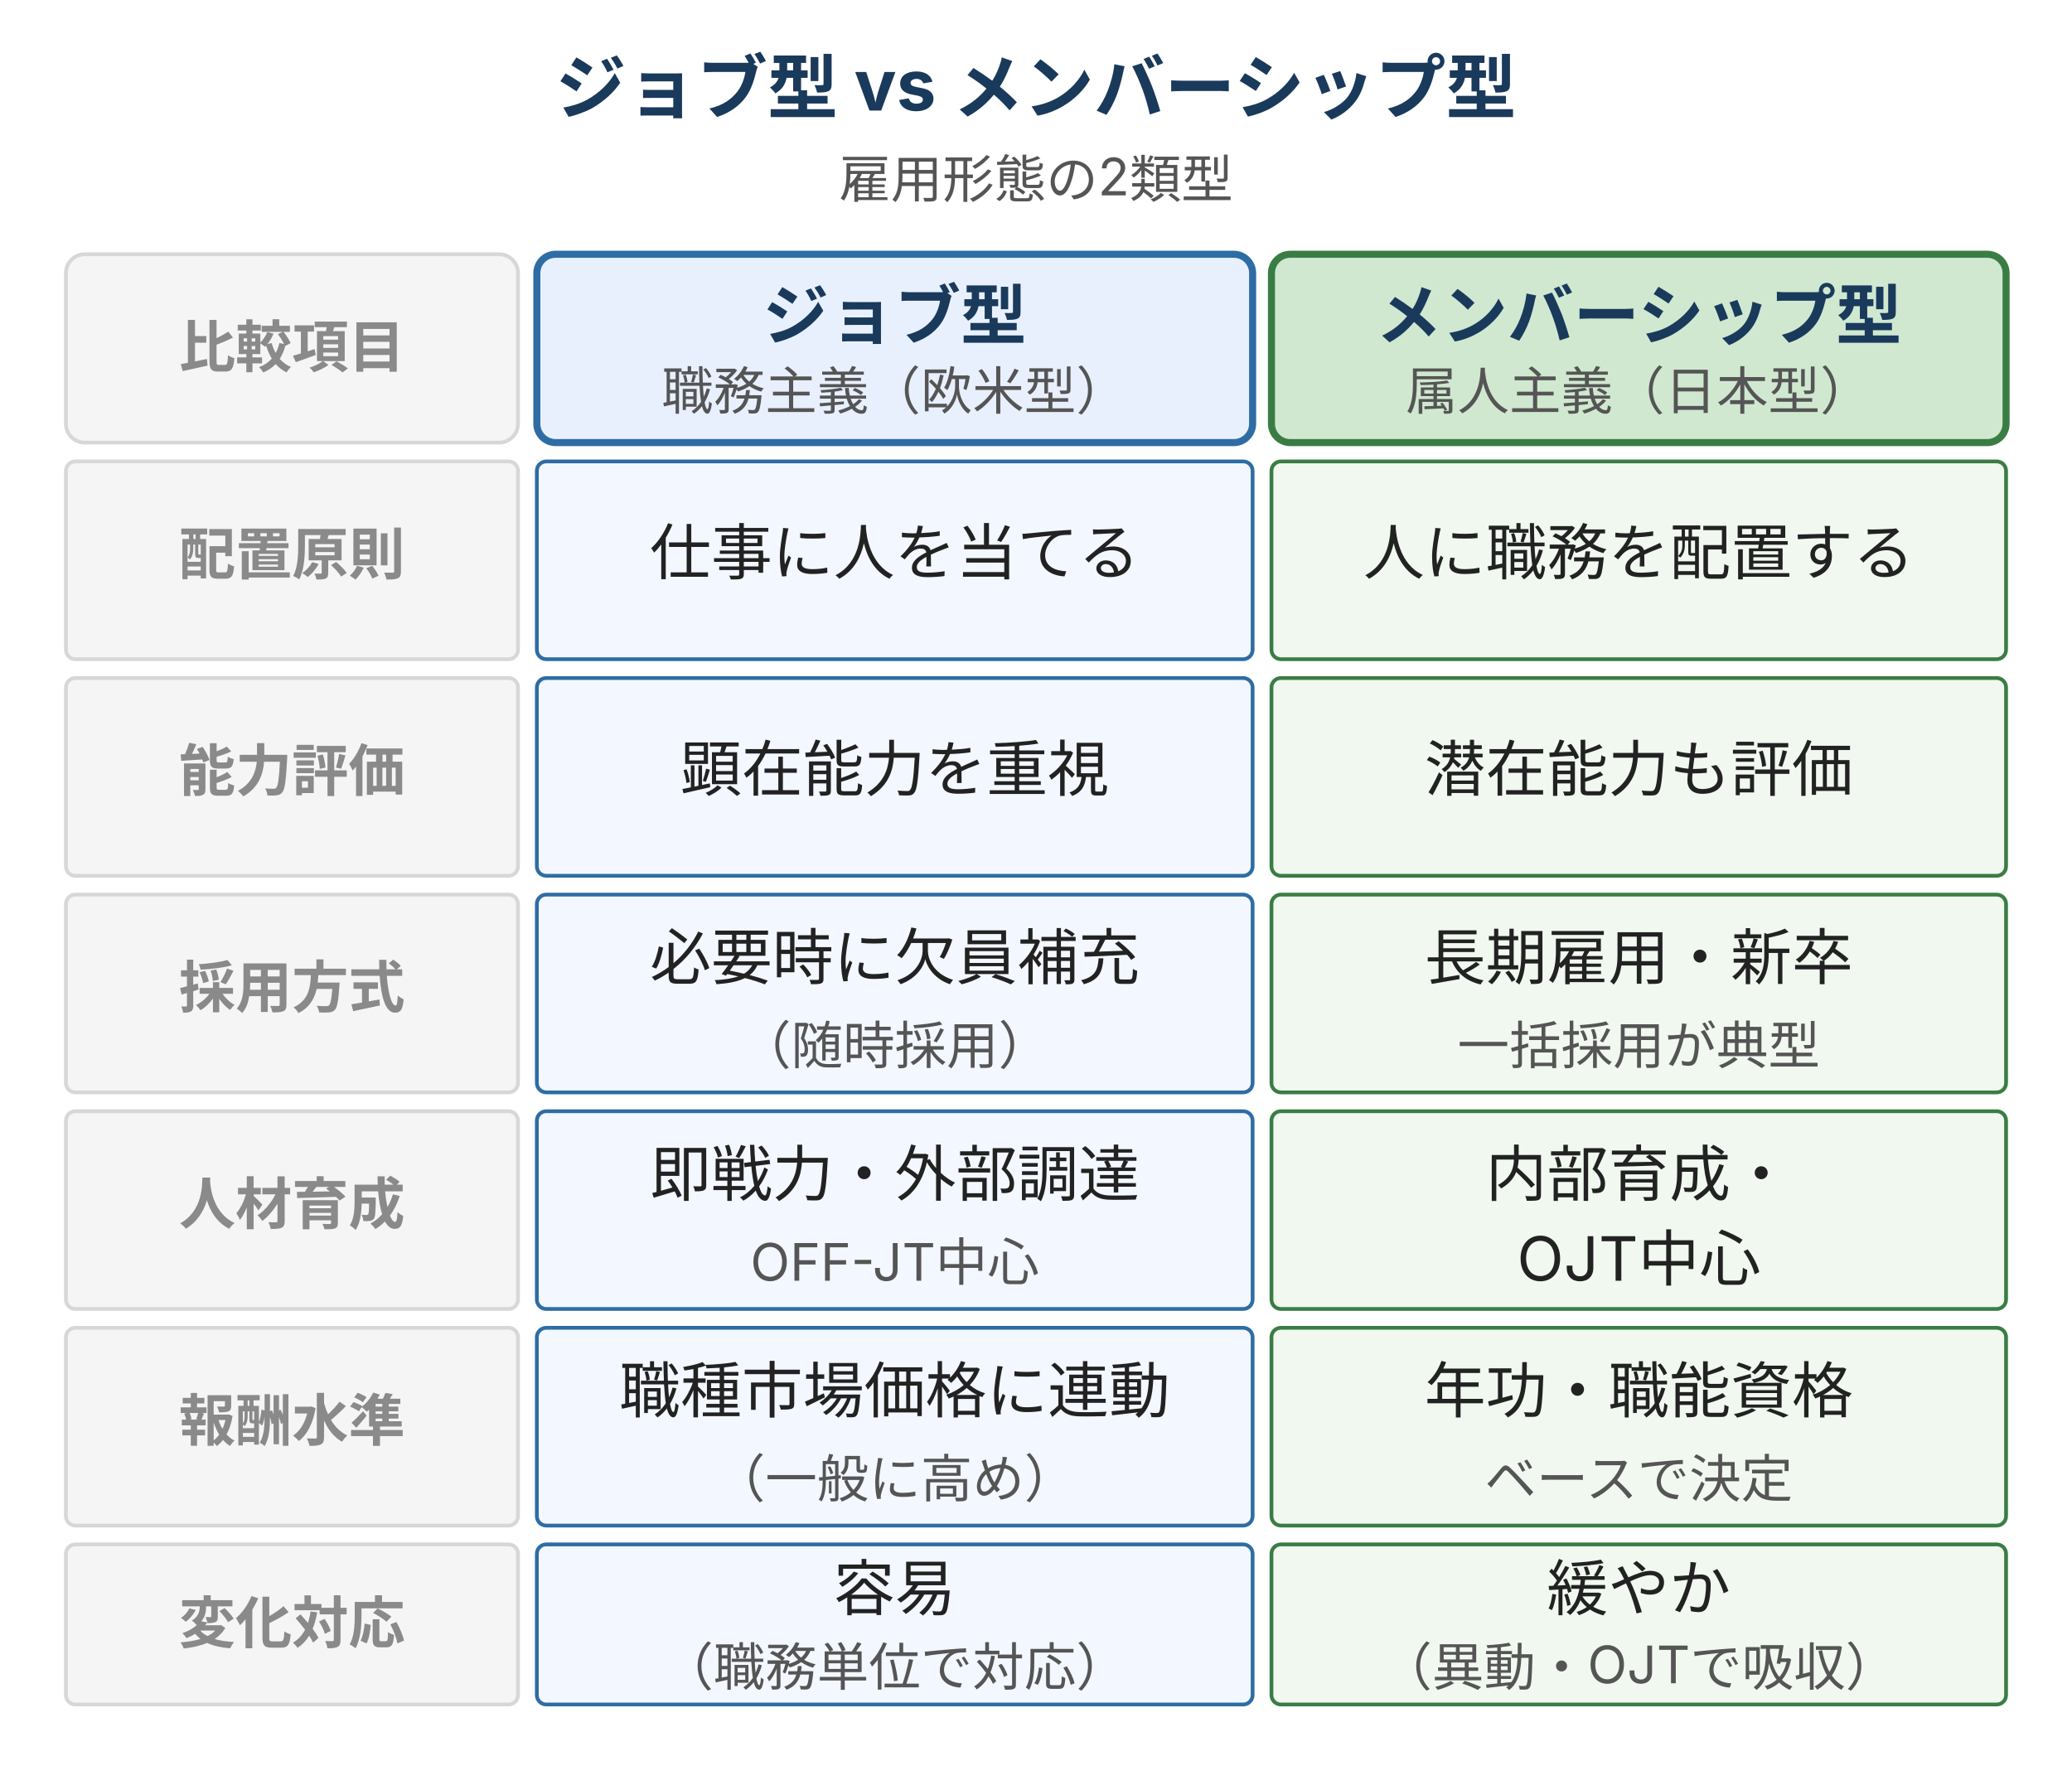
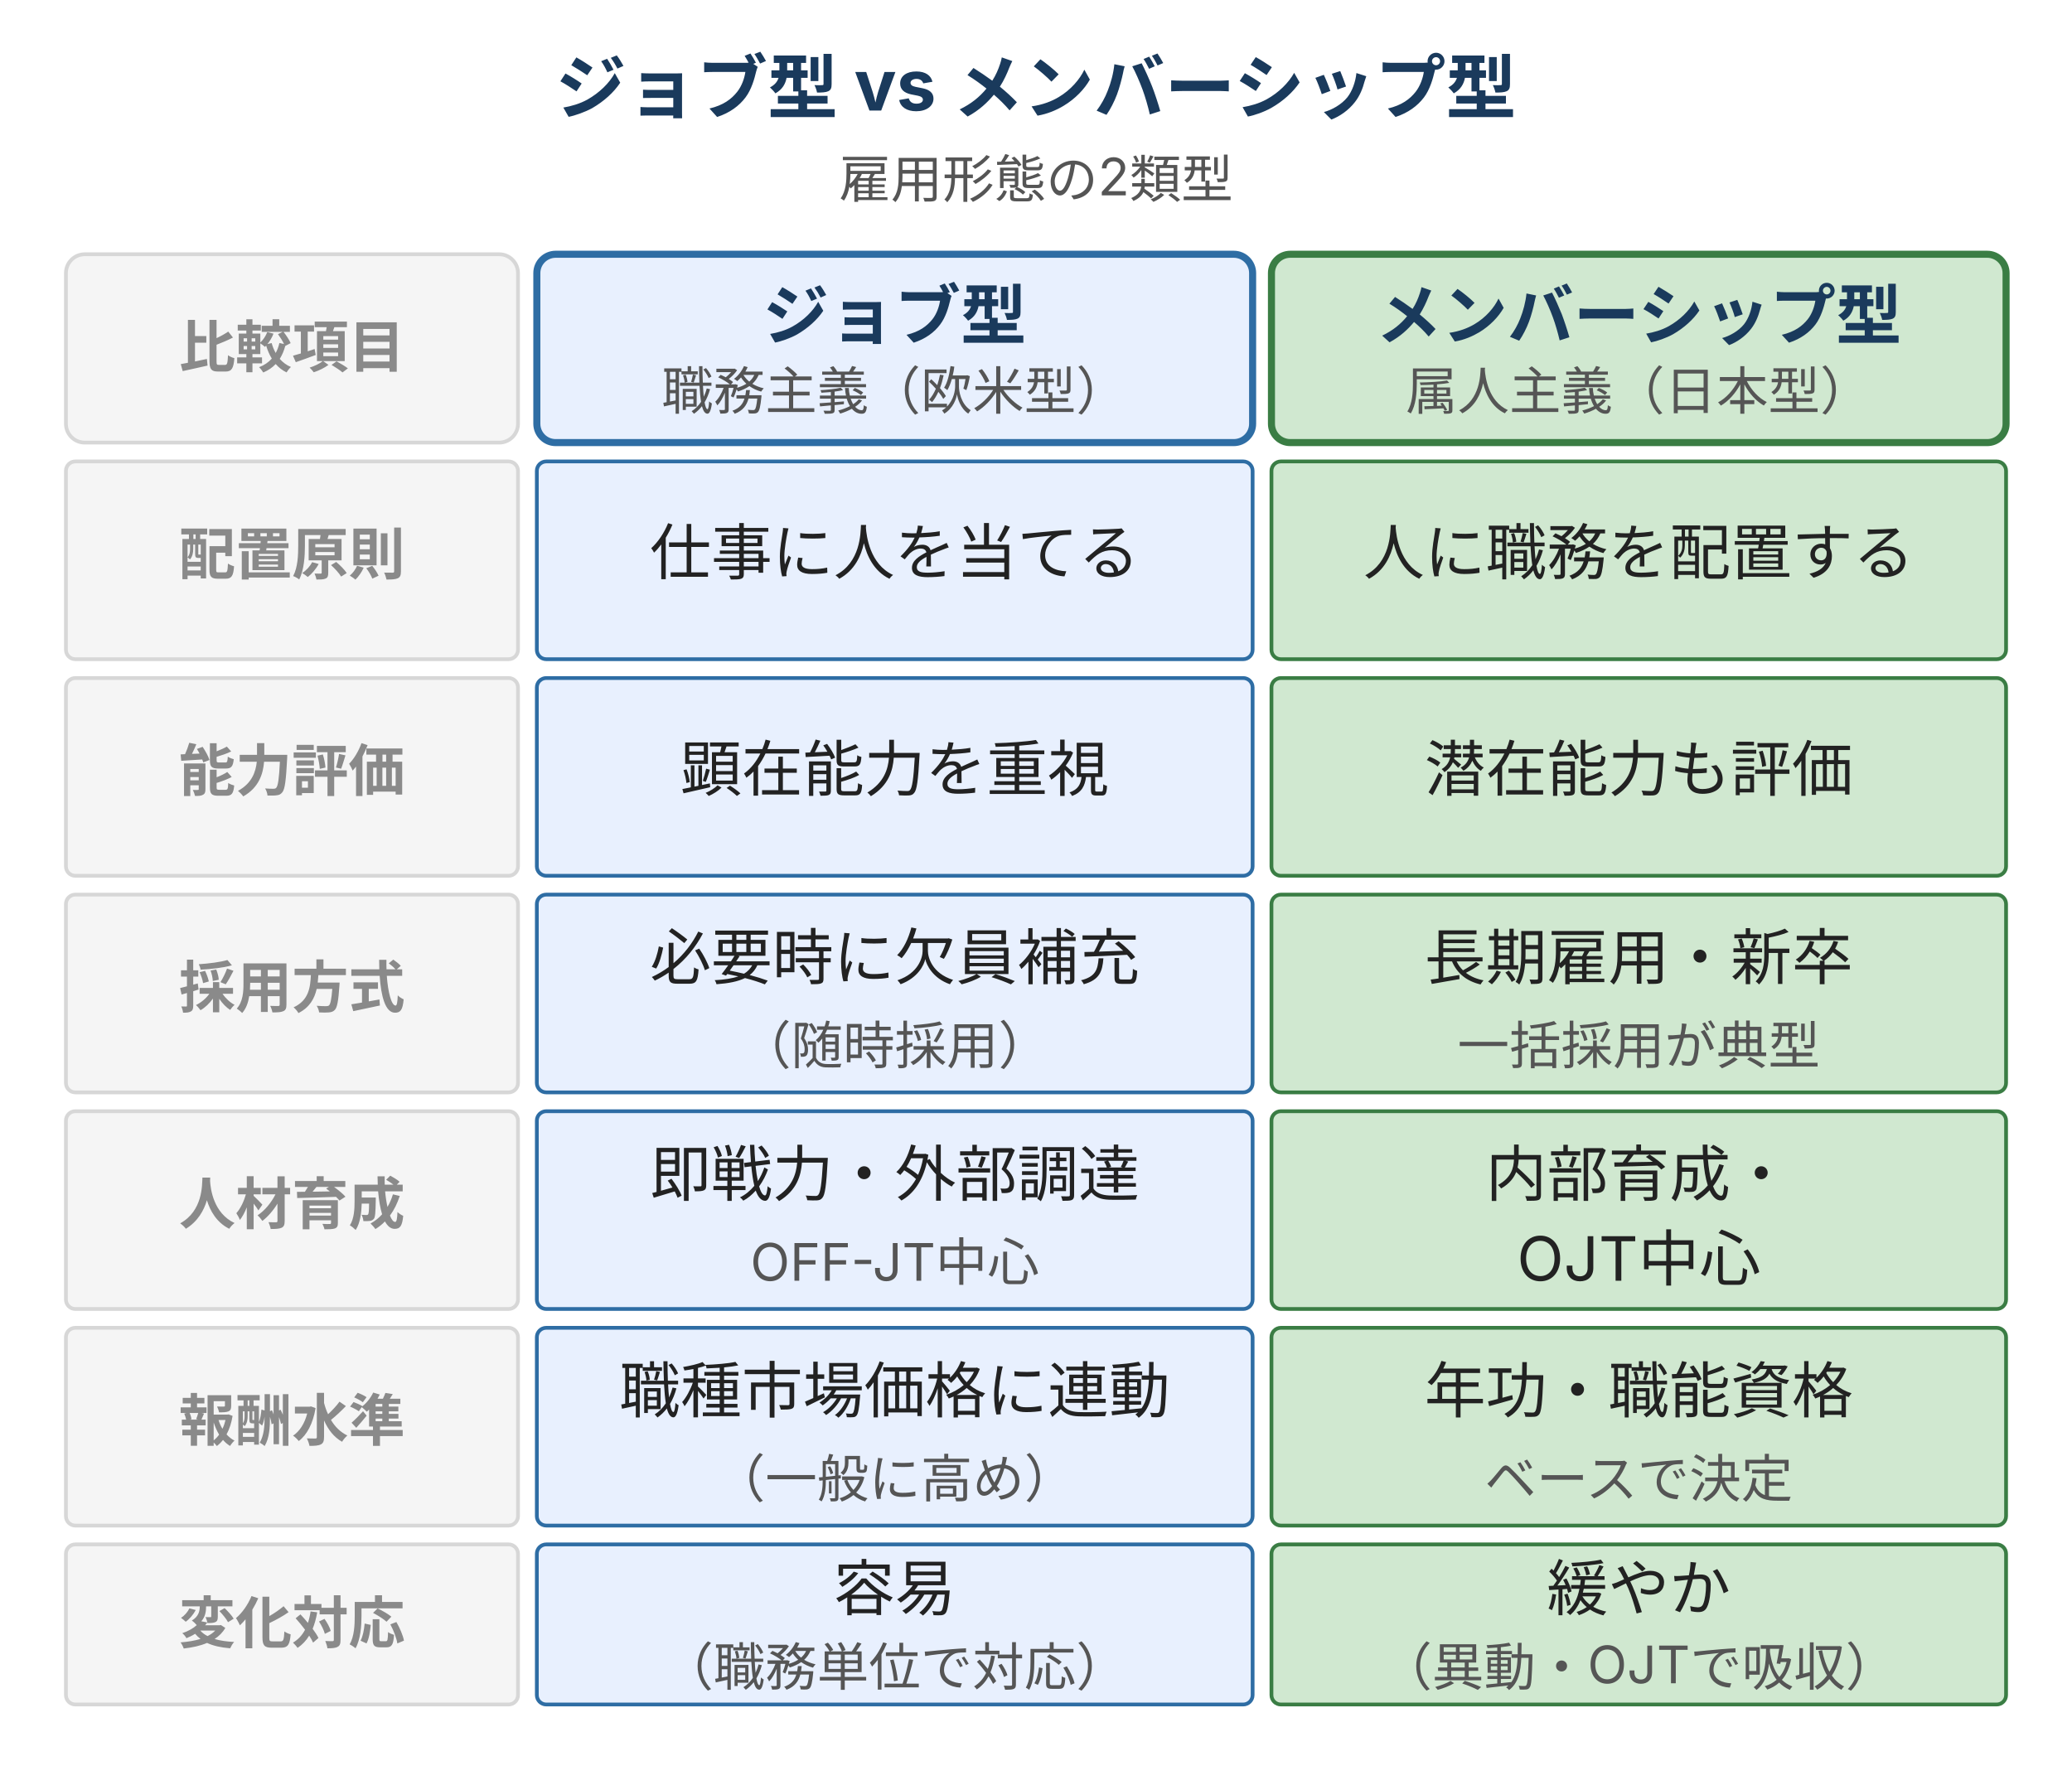
<svg xmlns="http://www.w3.org/2000/svg" viewBox="0 0 440 380" style="max-width:440px;width:100%" role="img" aria-label="ジョブ型（職務主義）とメンバーシップ型（属人主義）の雇用形態を6項目で左右比較した図">
  <defs>
    <style>
      text { font-family: Inter, "Noto Sans JP", "Hiragino Kaku Gothic ProN", sans-serif; }
      .t-title  { font-size: 15px; font-weight: bold; fill: #1a3a5c; }
      .t-head   { font-size: 14px; font-weight: bold; fill: #1a3a5c; }
      .t-sub    { font-size: 11px; fill: #555; }
      .t-label  { font-size: 12px; fill: #8a8a8a; font-weight: bold; }
      .t-body   { font-size: 13px; fill: #222; }
      .t-note   { font-size: 11px; fill: #555; }
      /* brand = ジョブ型 */
      .col-brand-bg  { fill: #e8f0fe; }
      .col-brand-hd  { fill: #e8f0fe; stroke: #2e6da4; stroke-width: 1.5; }
-       .col-brand-row { fill: #f3f7ff; stroke: #2e6da4; stroke-width: 0.8; }
+       .col-brand-row { fill: #e8f0fe; stroke: #2e6da4; stroke-width: 0.8; } /* brand-fill */
      /* positive = メンバーシップ型 */
      .col-pos-bg    { fill: #d0e8d0; }
      .col-pos-hd    { fill: #d0e8d0; stroke: #3a7d44; stroke-width: 1.5; }
-       .col-pos-row   { fill: #f0f8f0; stroke: #3a7d44; stroke-width: 0.8; }
+       .col-pos-row   { fill: #d0e8d0; stroke: #3a7d44; stroke-width: 0.8; } /* positive-fill */
      /* row label column */
      .col-label-bg  { fill: #f5f5f5; stroke: #d7d7d7; stroke-width: 0.8; }
      /* divider */
      .divider { stroke: #d7d7d7; stroke-width: 1; }
    </style>
  </defs>
  <text class="t-title" x="220" y="24" text-anchor="middle">ジョブ型 vs メンバーシップ型</text>
  <text class="t-sub" x="220" y="42" text-anchor="middle">雇用形態の2類型</text>
  <rect class="col-label-bg" x="14" y="54" width="96" height="40" rx="4" />
  <text class="t-label" x="62" y="78" text-anchor="middle">比較項目</text>
  <rect class="col-brand-hd" x="114" y="54" width="152" height="40" rx="4" />
  <text class="t-head" x="190" y="72" text-anchor="middle">ジョブ型</text>
  <text class="t-sub" x="190" y="87" text-anchor="middle">職務主義（欧米型）</text>
  <rect class="col-pos-hd" x="270" y="54" width="156" height="40" rx="4" />
  <text class="t-head" x="348" y="72" text-anchor="middle">メンバーシップ型</text>
  <text class="t-sub" x="348" y="87" text-anchor="middle">属人主義（日本型）</text>
  <rect class="col-label-bg" x="14" y="98" width="96" height="42" rx="2" />
  <text class="t-label" x="62" y="122" text-anchor="middle">配置原則</text>
  <rect class="col-brand-row" x="114" y="98" width="152" height="42" rx="2" />
  <text class="t-body" x="190" y="122" text-anchor="middle">仕事に人を当てる</text>
  <rect class="col-pos-row" x="270" y="98" width="156" height="42" rx="2" />
  <text class="t-body" x="348" y="122" text-anchor="middle">人に職務を配置する</text>
  <rect class="col-label-bg" x="14" y="144" width="96" height="42" rx="2" />
  <text class="t-label" x="62" y="168" text-anchor="middle">能力評価</text>
  <rect class="col-brand-row" x="114" y="144" width="152" height="42" rx="2" />
  <text class="t-body" x="190" y="168" text-anchor="middle">顕在能力を重視</text>
  <rect class="col-pos-row" x="270" y="144" width="156" height="42" rx="2" />
  <text class="t-body" x="348" y="168" text-anchor="middle">潜在能力も評価</text>
  <rect class="col-label-bg" x="14" y="190" width="96" height="42" rx="2" />
  <text class="t-label" x="62" y="214" text-anchor="middle">採用方式</text>
  <rect class="col-brand-row" x="114" y="190" width="152" height="42" rx="2" />
  <text class="t-body" x="190" y="208" text-anchor="middle">必要時に欠員補充</text>
  <text class="t-note" x="190" y="226" text-anchor="middle">（随時採用）</text>
  <rect class="col-pos-row" x="270" y="190" width="156" height="42" rx="2" />
  <text class="t-body" x="348" y="208" text-anchor="middle">長期雇用・新卒</text>
  <text class="t-note" x="348" y="226" text-anchor="middle">一括採用が典型</text>
  <rect class="col-label-bg" x="14" y="236" width="96" height="42" rx="2" />
  <text class="t-label" x="62" y="260" text-anchor="middle">人材育成</text>
  <rect class="col-brand-row" x="114" y="236" width="152" height="42" rx="2" />
  <text class="t-body" x="190" y="254" text-anchor="middle">即戦力・外部調達</text>
  <text class="t-note" x="190" y="272" text-anchor="middle">OFF-JT中心</text>
  <rect class="col-pos-row" x="270" y="236" width="156" height="42" rx="2" />
  <text class="t-body" x="348" y="254" text-anchor="middle">内部育成・</text>
  <text class="t-body" x="348" y="272" text-anchor="middle">OJT中心</text>
  <rect class="col-label-bg" x="14" y="282" width="96" height="42" rx="2" />
  <text class="t-label" x="62" y="306" text-anchor="middle">報酬水準</text>
  <rect class="col-brand-row" x="114" y="282" width="152" height="42" rx="2" />
  <text class="t-body" x="190" y="300" text-anchor="middle">職種市場価格に連動</text>
  <text class="t-note" x="190" y="318" text-anchor="middle">（一般に高め）</text>
  <rect class="col-pos-row" x="270" y="282" width="156" height="42" rx="2" />
  <text class="t-body" x="348" y="300" text-anchor="middle">年功・職能資格</text>
  <text class="t-note" x="348" y="318" text-anchor="middle">ベースで決定</text>
  <rect class="col-label-bg" x="14" y="328" width="96" height="34" rx="2" />
  <text class="t-label" x="62" y="349" text-anchor="middle">変化対応</text>
  <rect class="col-brand-row" x="114" y="328" width="152" height="34" rx="2" />
  <text class="t-body" x="190" y="342" text-anchor="middle">容易</text>
  <text class="t-note" x="190" y="358" text-anchor="middle">（職務単位で対応）</text>
  <rect class="col-pos-row" x="270" y="328" width="156" height="34" rx="2" />
  <text class="t-body" x="348" y="342" text-anchor="middle">緩やか</text>
  <text class="t-note" x="348" y="358" text-anchor="middle">（異動・OJTで吸収）</text>
</svg>
